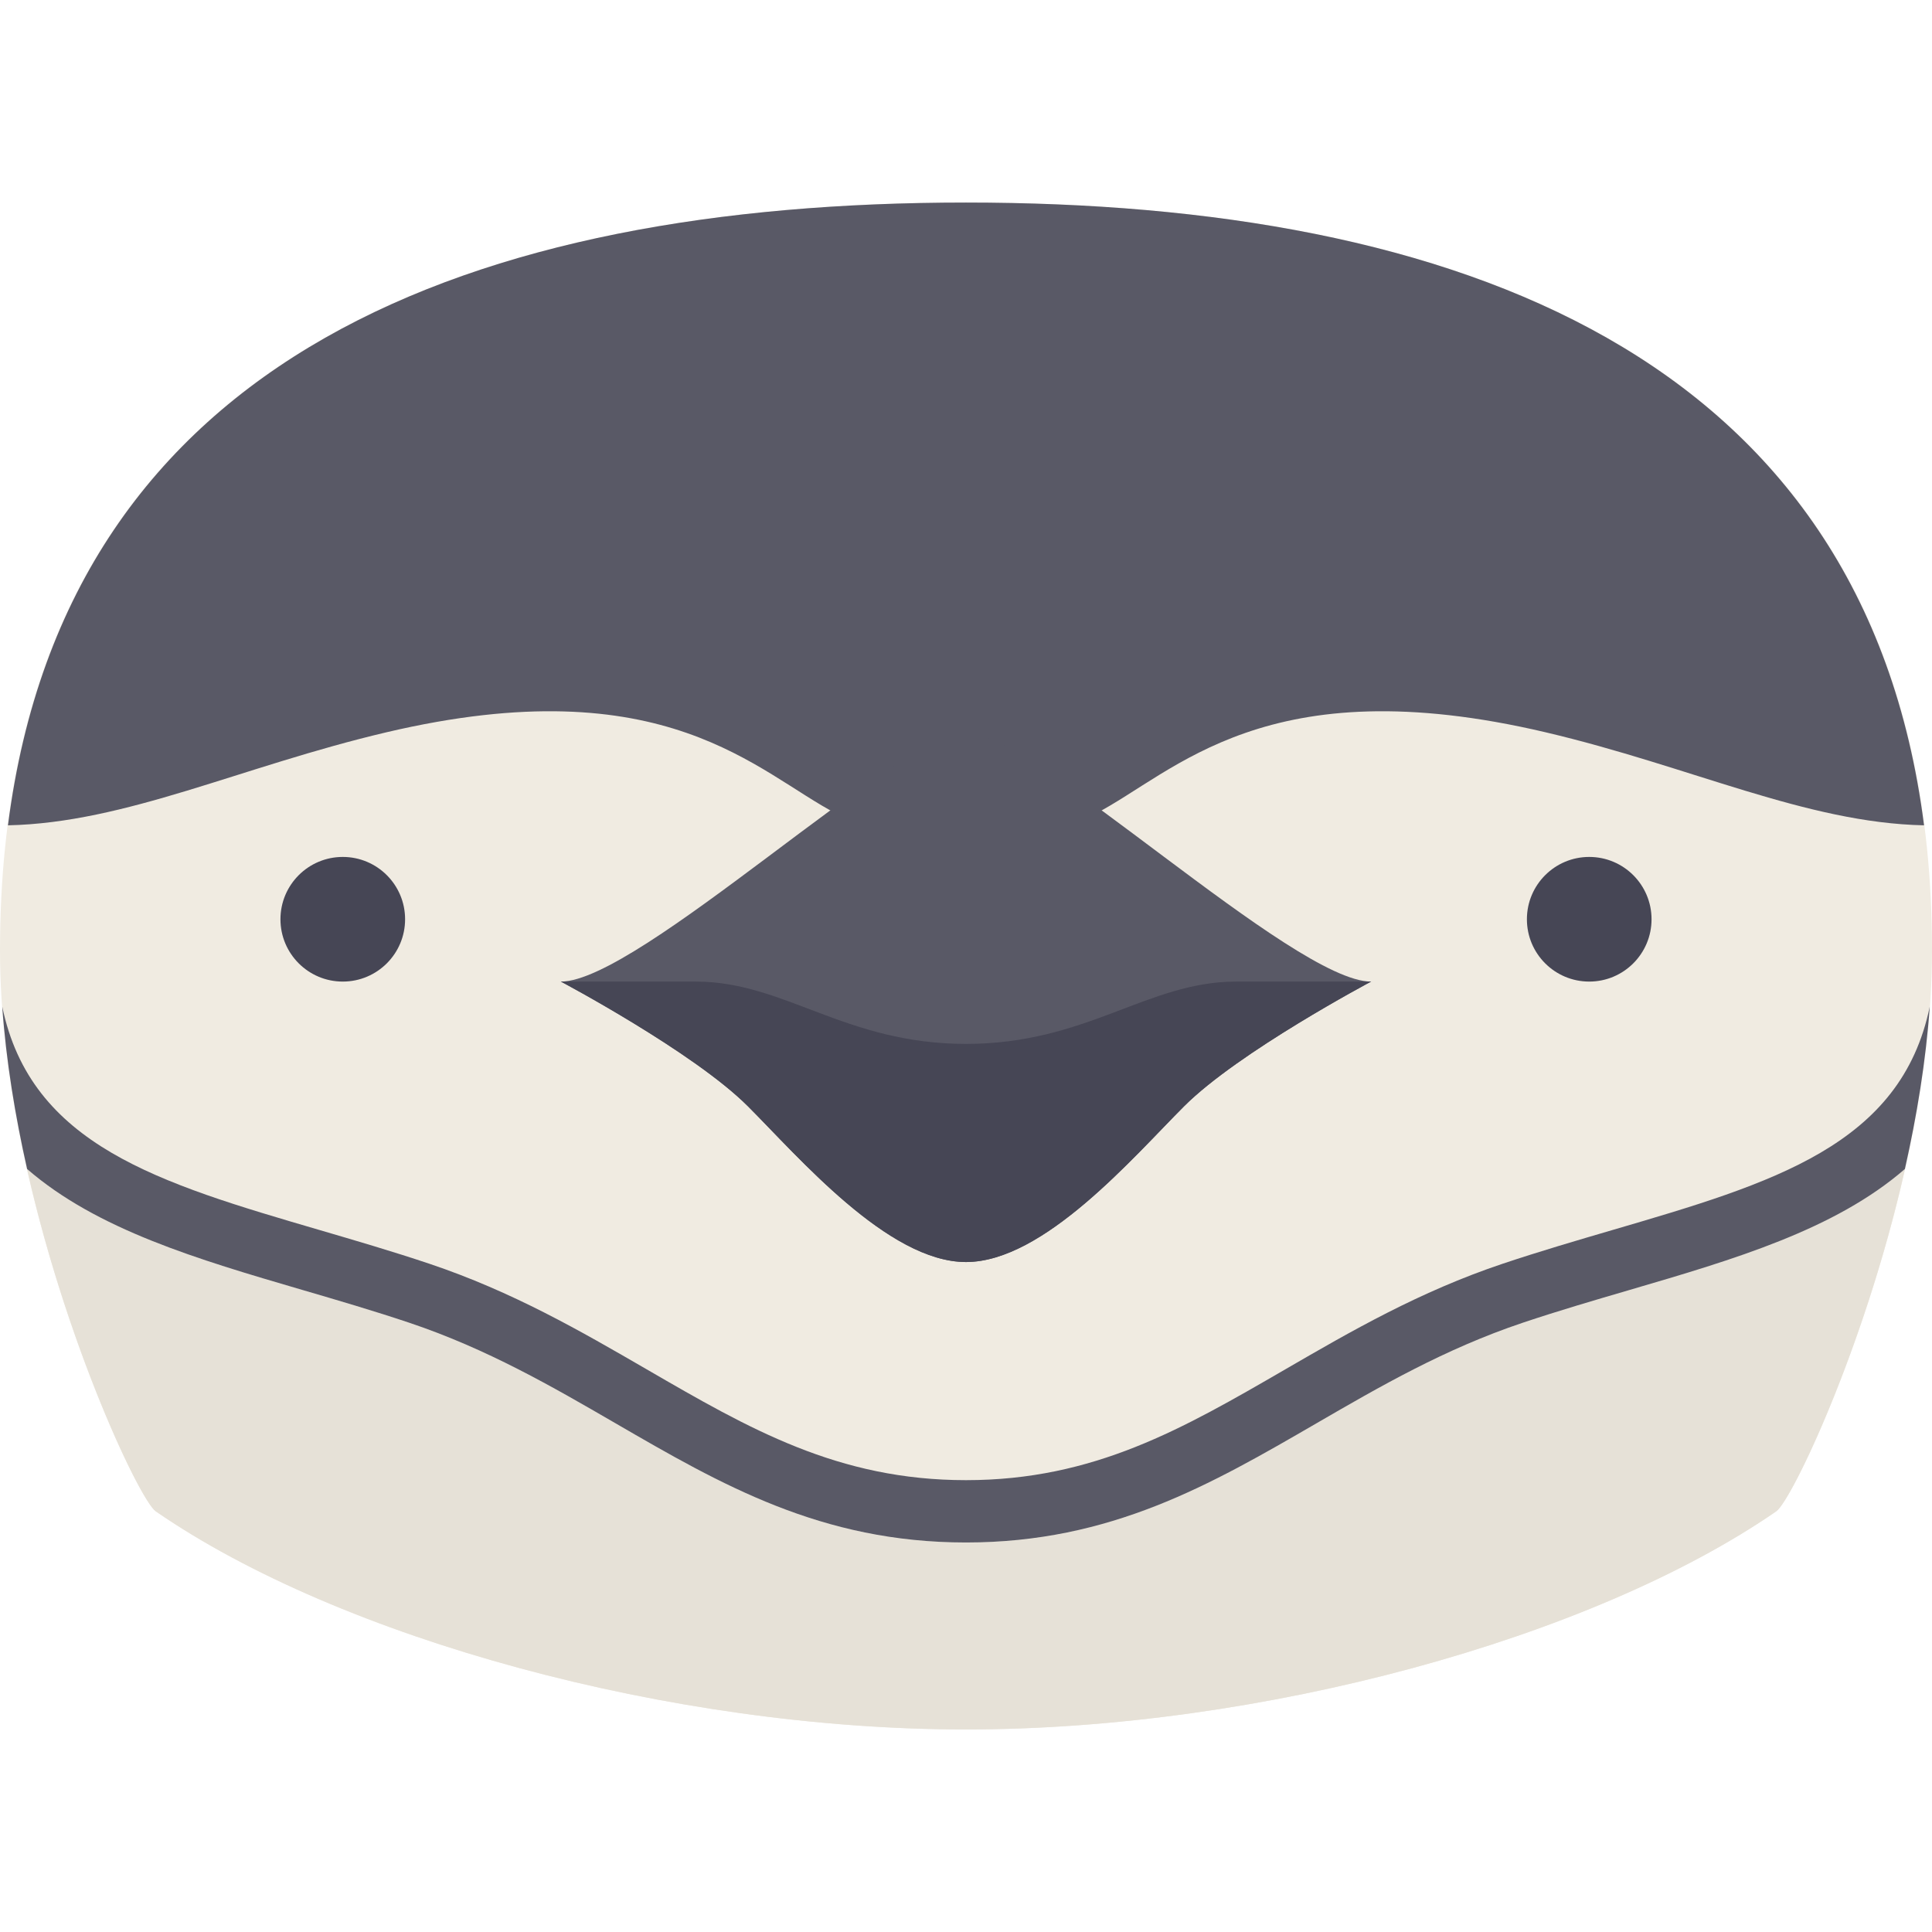
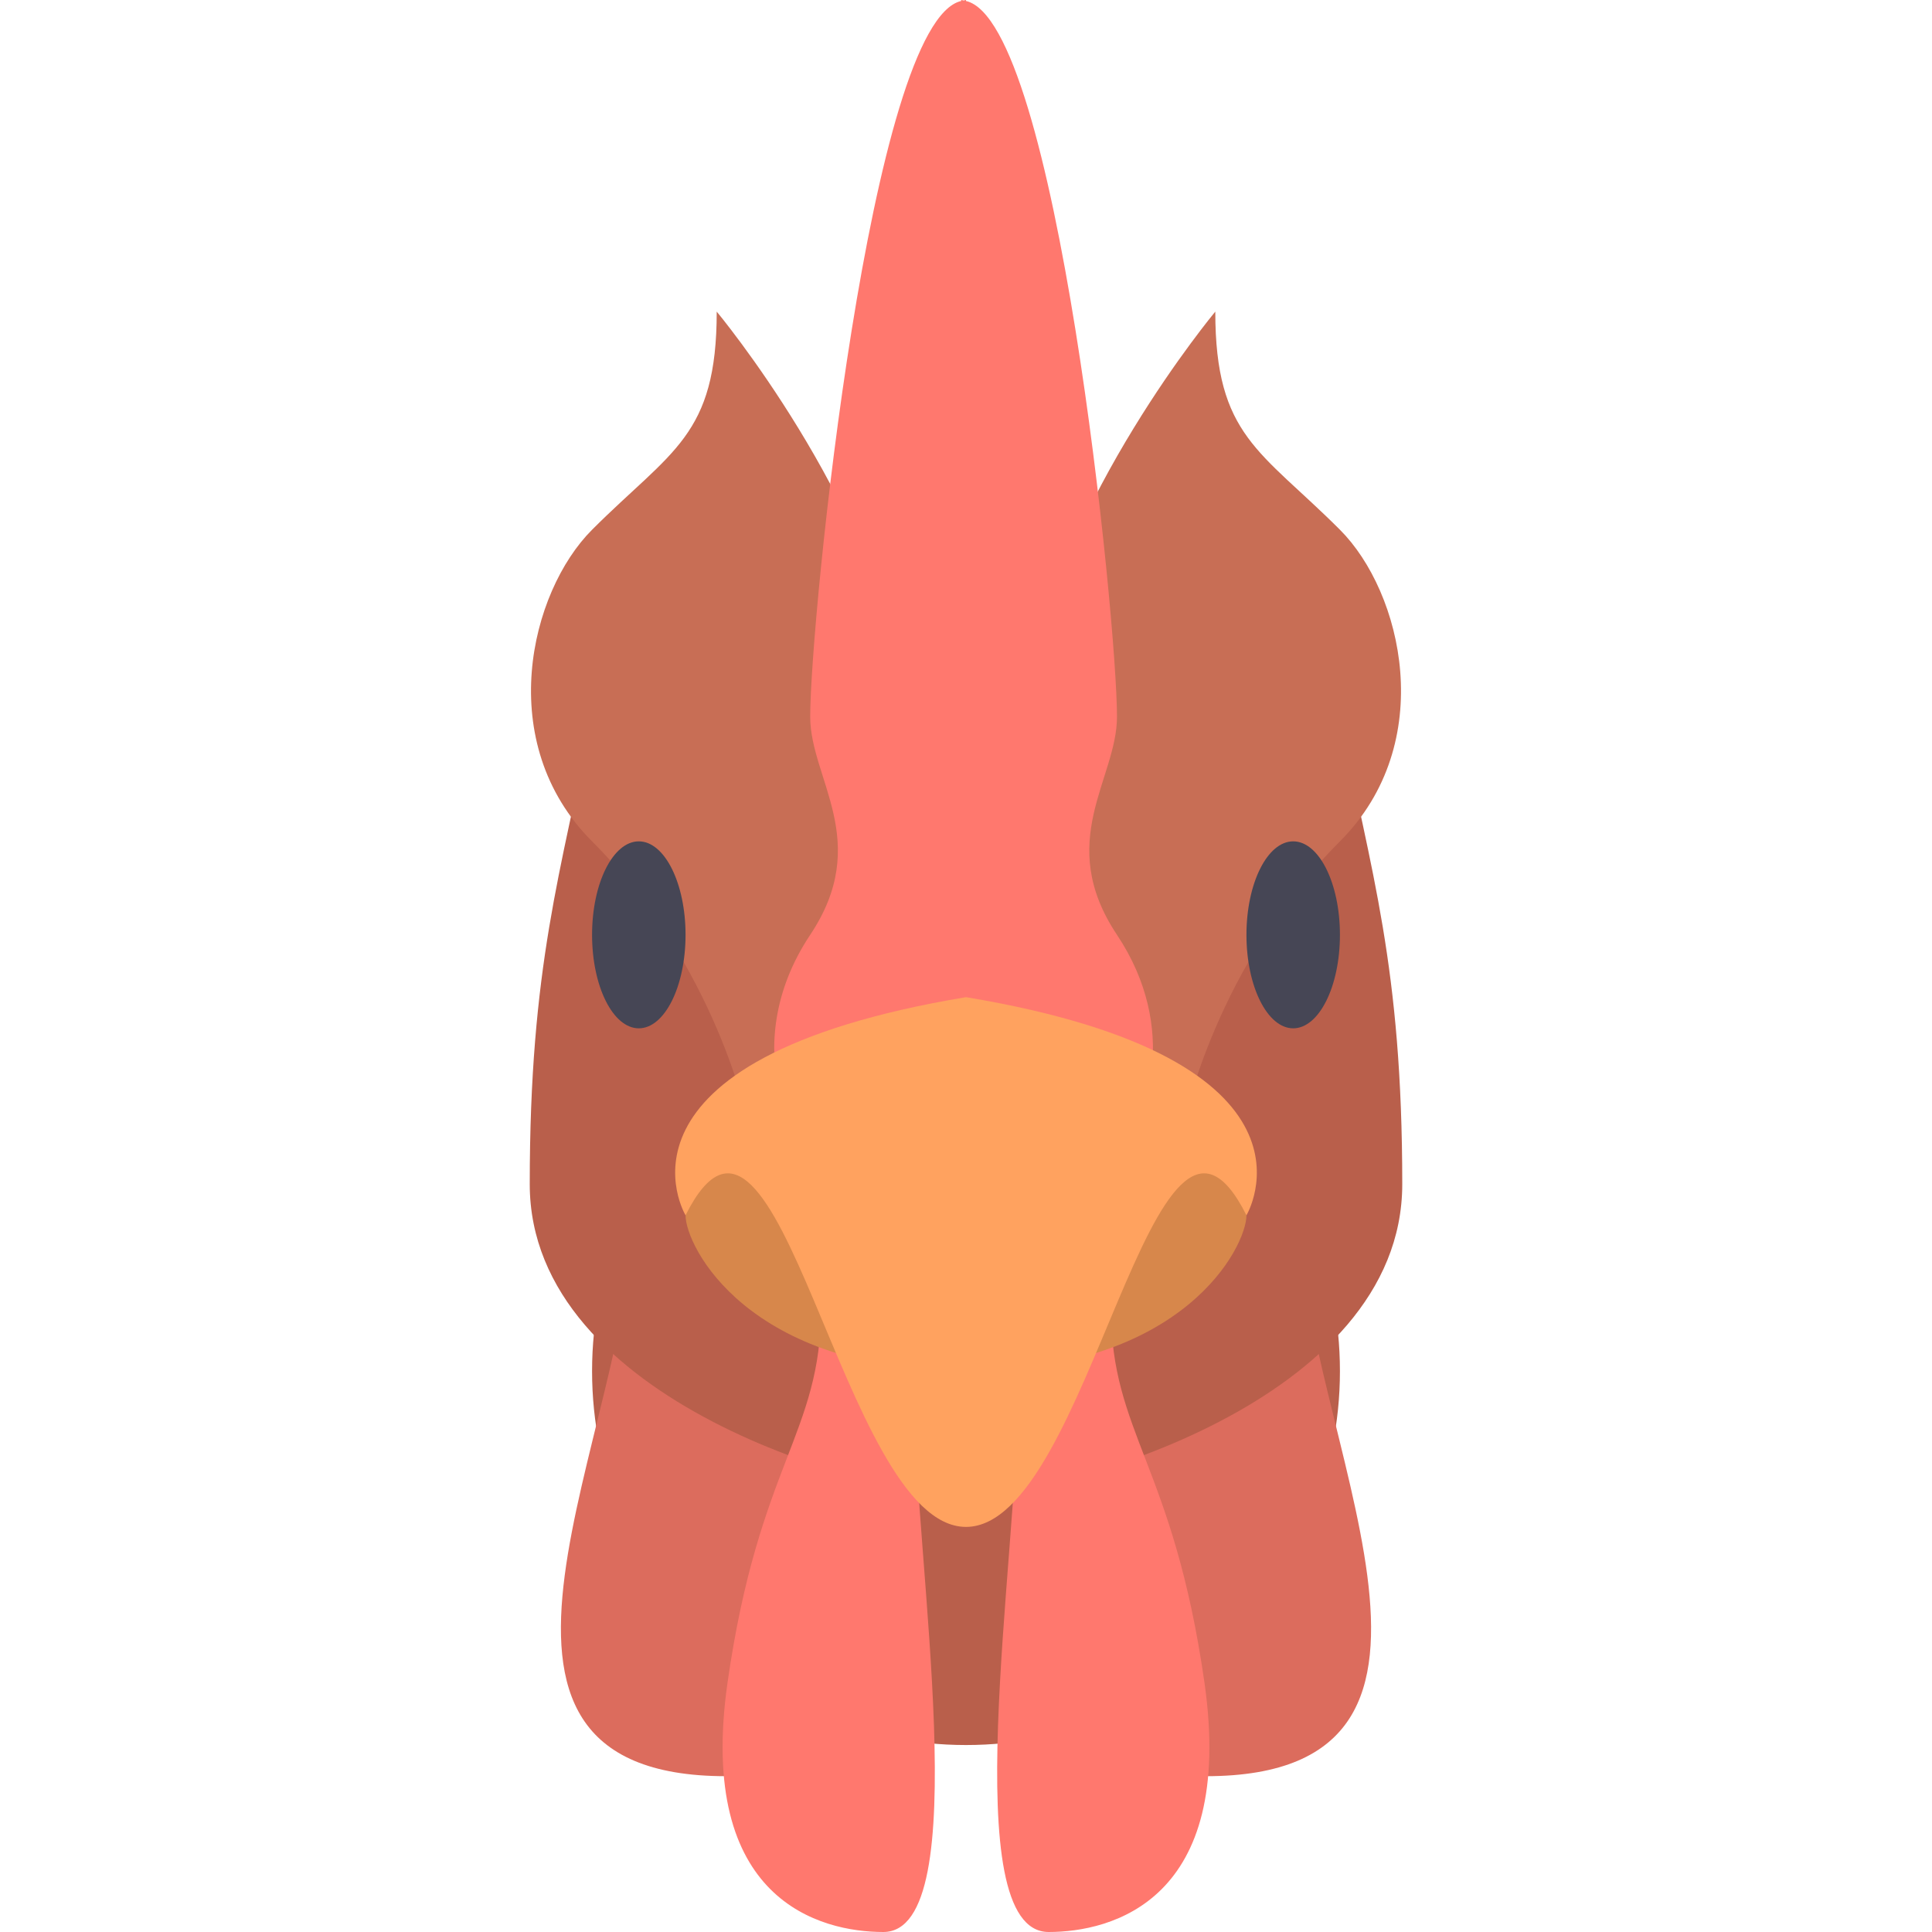
<svg xmlns="http://www.w3.org/2000/svg" height="800px" width="800px" version="1.1" id="Layer_1" viewBox="0 0 512.001 512.001" xml:space="preserve">
-   <path style="fill:#F0EBE1;" d="M256.001,53.678c141.385,0,256.001,47.687,256.001,198.194c0,67.317-35.621,144.744-41.29,148.655  c-48.861,33.711-136.562,57.797-214.71,57.797S90.15,434.237,41.29,400.525C35.621,396.614,0,319.187,0,251.871  C0,101.365,114.615,53.678,256.001,53.678z" />
-   <path style="fill:#E6E1D7;" d="M41.29,400.525c48.86,33.712,136.562,57.798,214.71,57.798s165.849-24.087,214.71-57.797  c4.177-2.882,24.582-45.703,35.051-94.959l-0.066,0.026c-0.298,1.399-0.567,2.815-0.879,4.203  c-18.493,16.058-45.181,23.932-72.856,32.026c-9.314,2.726-18.944,5.54-28.411,8.717c-20.613,6.911-37.912,16.935-54.645,26.637  c-28.026,16.25-54.501,31.598-92.904,31.598s-64.879-15.347-92.903-31.596c-16.734-9.701-34.033-19.725-54.645-26.637  c-9.468-3.177-19.097-5.992-28.411-8.717c-27.675-8.095-54.363-15.969-72.856-32.026c-0.701-3.105-1.347-6.246-1.966-9.399  c-0.012-0.007-0.023-0.012-0.035-0.021C15.262,351.785,36.966,397.543,41.29,400.525z" />
+   <circle style="fill:#B95F4B;" cx="256.001" cy="363.356" r="99.097" />
  <g>
-     <path style="fill:#595966;" d="M256.001,53.678c-130.407,0-237.962,40.641-253.891,165.041   c31.254-0.658,61.694-15.568,100.29-24.653c74.176-17.462,98.133,10.666,119.467,21.677h68.268   c21.333-11.011,45.289-39.139,119.467-21.677c38.597,9.086,69.037,23.996,100.29,24.653   C493.961,94.319,386.408,53.678,256.001,53.678z" />
-     <path style="fill:#595966;" d="M256.001,334.452c20.645,0,44.387-27.871,57.807-41.29c14.396-14.396,49.548-33.032,49.548-33.032   c-20.645,0-89.807-66.065-107.355-66.065s-86.71,66.065-107.355,66.065c0,0,35.153,18.636,49.548,33.032   C211.613,306.581,235.355,334.452,256.001,334.452z" />
+     <path style="fill:#DC6C5D;" d="M319.568,470.711c81.032,0,24.774-92.372,24.774-148.645l-49.548,8.258v140.387H319.568z" />
+     <path style="fill:#DC6C5D;" d="M192.432,470.711c-81.032,0-24.774-92.372-24.774-148.645l49.548,8.258v140.387H192.432z" />
  </g>
+   <path style="fill:#B95F4B;" d="M355.098,189.936h-99.097h-99.097c-8.258,41.29-16.516,66.065-16.516,123.871  s90.839,82.581,115.613,82.581c24.774,0,115.613-24.774,115.613-82.581S363.356,231.226,355.098,189.936z" />
  <g>
-     <circle style="fill:#464655;" cx="90.839" cy="243.613" r="16.516" />
-     <circle style="fill:#464655;" cx="421.162" cy="243.613" r="16.516" />
-     <path style="fill:#464655;" d="M256.001,334.452c20.645,0,44.387-27.871,57.807-41.29c14.396-14.396,49.548-33.032,49.548-33.032   s-12.3,0-35.784,0s-39.513,16.516-71.57,16.516s-48.086-16.516-71.57-16.516s-35.786,0-35.786,0s35.153,18.636,49.548,33.032   C211.613,306.581,235.355,334.452,256.001,334.452z" />
+     <path style="fill:#FF786E;" d="M242.349,371.614c0,41.29,16.516,140.387-8.258,140.387c-16.548,0-49.548-8.258-41.29-66.065   c8.258-57.807,24.774-66.065,24.774-99.097h24.774C242.349,346.839,242.349,365.42,242.349,371.614z" />
+     <path style="fill:#FF786E;" d="M269.651,371.614c0,41.29-16.516,140.387,8.258,140.387c16.548,0,49.548-8.258,41.29-66.065   s-24.774-66.065-24.774-99.097h-24.774C269.651,346.839,269.651,365.42,269.651,371.614z" />
  </g>
-   <path style="fill:#595966;" d="M511.406,266.766c-7.614,36.732-41.459,46.734-84.083,59.202c-9.468,2.775-19.25,5.637-29.032,8.911  c-22.194,7.444-40.226,17.904-57.669,28.008c-27.187,15.758-50.662,29.371-84.622,29.371s-57.436-13.612-84.621-29.371  c-17.443-10.105-35.476-20.565-57.669-28.008c-9.783-3.274-19.564-6.137-29.032-8.911c-42.625-12.468-76.47-22.47-84.083-59.202  c1.026,14.441,3.43,29.019,6.591,43.031c18.493,16.058,45.181,23.932,72.856,32.026c9.314,2.726,18.944,5.54,28.411,8.717  c20.613,6.911,37.912,16.935,54.645,26.637c28.023,16.25,54.499,31.597,92.902,31.597s64.88-15.347,92.903-31.596  c16.734-9.701,34.033-19.725,54.645-26.637c9.468-3.177,19.097-5.992,28.411-8.717c27.675-8.095,54.363-15.969,72.856-32.026  C507.976,295.786,510.38,281.208,511.406,266.766z" />
+   <path style="fill:#C86E55;" d="M355.098,140.387c-21.054-21.054-33.032-24.774-33.032-57.807c0,0-41.29,49.548-49.548,99.097  h-33.032c-8.258-49.548-49.548-99.097-49.548-99.097c0,33.032-11.978,36.753-33.032,57.807c-16.516,16.516-26.114,56.467,0,82.581  c33.032,33.032,41.29,74.323,41.29,74.323h57.807h57.807c0,0,8.258-41.29,41.29-74.323  C381.212,196.853,371.614,156.904,355.098,140.387z" />
+   <path style="fill:#FF786E;" d="M296.013,247.742c-16.516-24.774,0-41.29,0-57.807c0-25.661-15.954-184.171-40.012-189.674V0  c-0.215,0-0.424,0.106-0.639,0.131C255.148,0.106,254.937,0,254.723,0v0.261c-24.06,5.505-40.012,164.014-40.012,189.675  c0,16.516,16.516,33.032,0,57.807c-9.999,15-10.918,30-8.253,41.334c1.736,7.386,4.995,13.214,8.253,16.473h40.012h1.278h40.012  C304.271,297.291,312.529,272.517,296.013,247.742z" />
+   <g>
+     <ellipse style="fill:#464655;" cx="169.291" cy="247.742" rx="12.387" ry="24.774" />
+     <ellipse style="fill:#464655;" cx="342.71" cy="247.742" rx="12.387" ry="24.774" />
+   </g>
+   <path style="fill:#D7874B;" d="M181.678,305.549v16.516c0,8.258,16.516,41.29,74.323,41.29s74.323-33.032,74.323-41.29v-16.516  H181.678z" />
+   <path style="fill:#FFA25F;" d="M256.001,264.259c-99.097,16.516-74.323,57.807-74.323,57.807  c24.774-49.548,41.29,82.581,74.323,82.581s49.548-132.129,74.323-82.581C330.323,322.065,355.098,280.775,256.001,264.259z" />
</svg>
